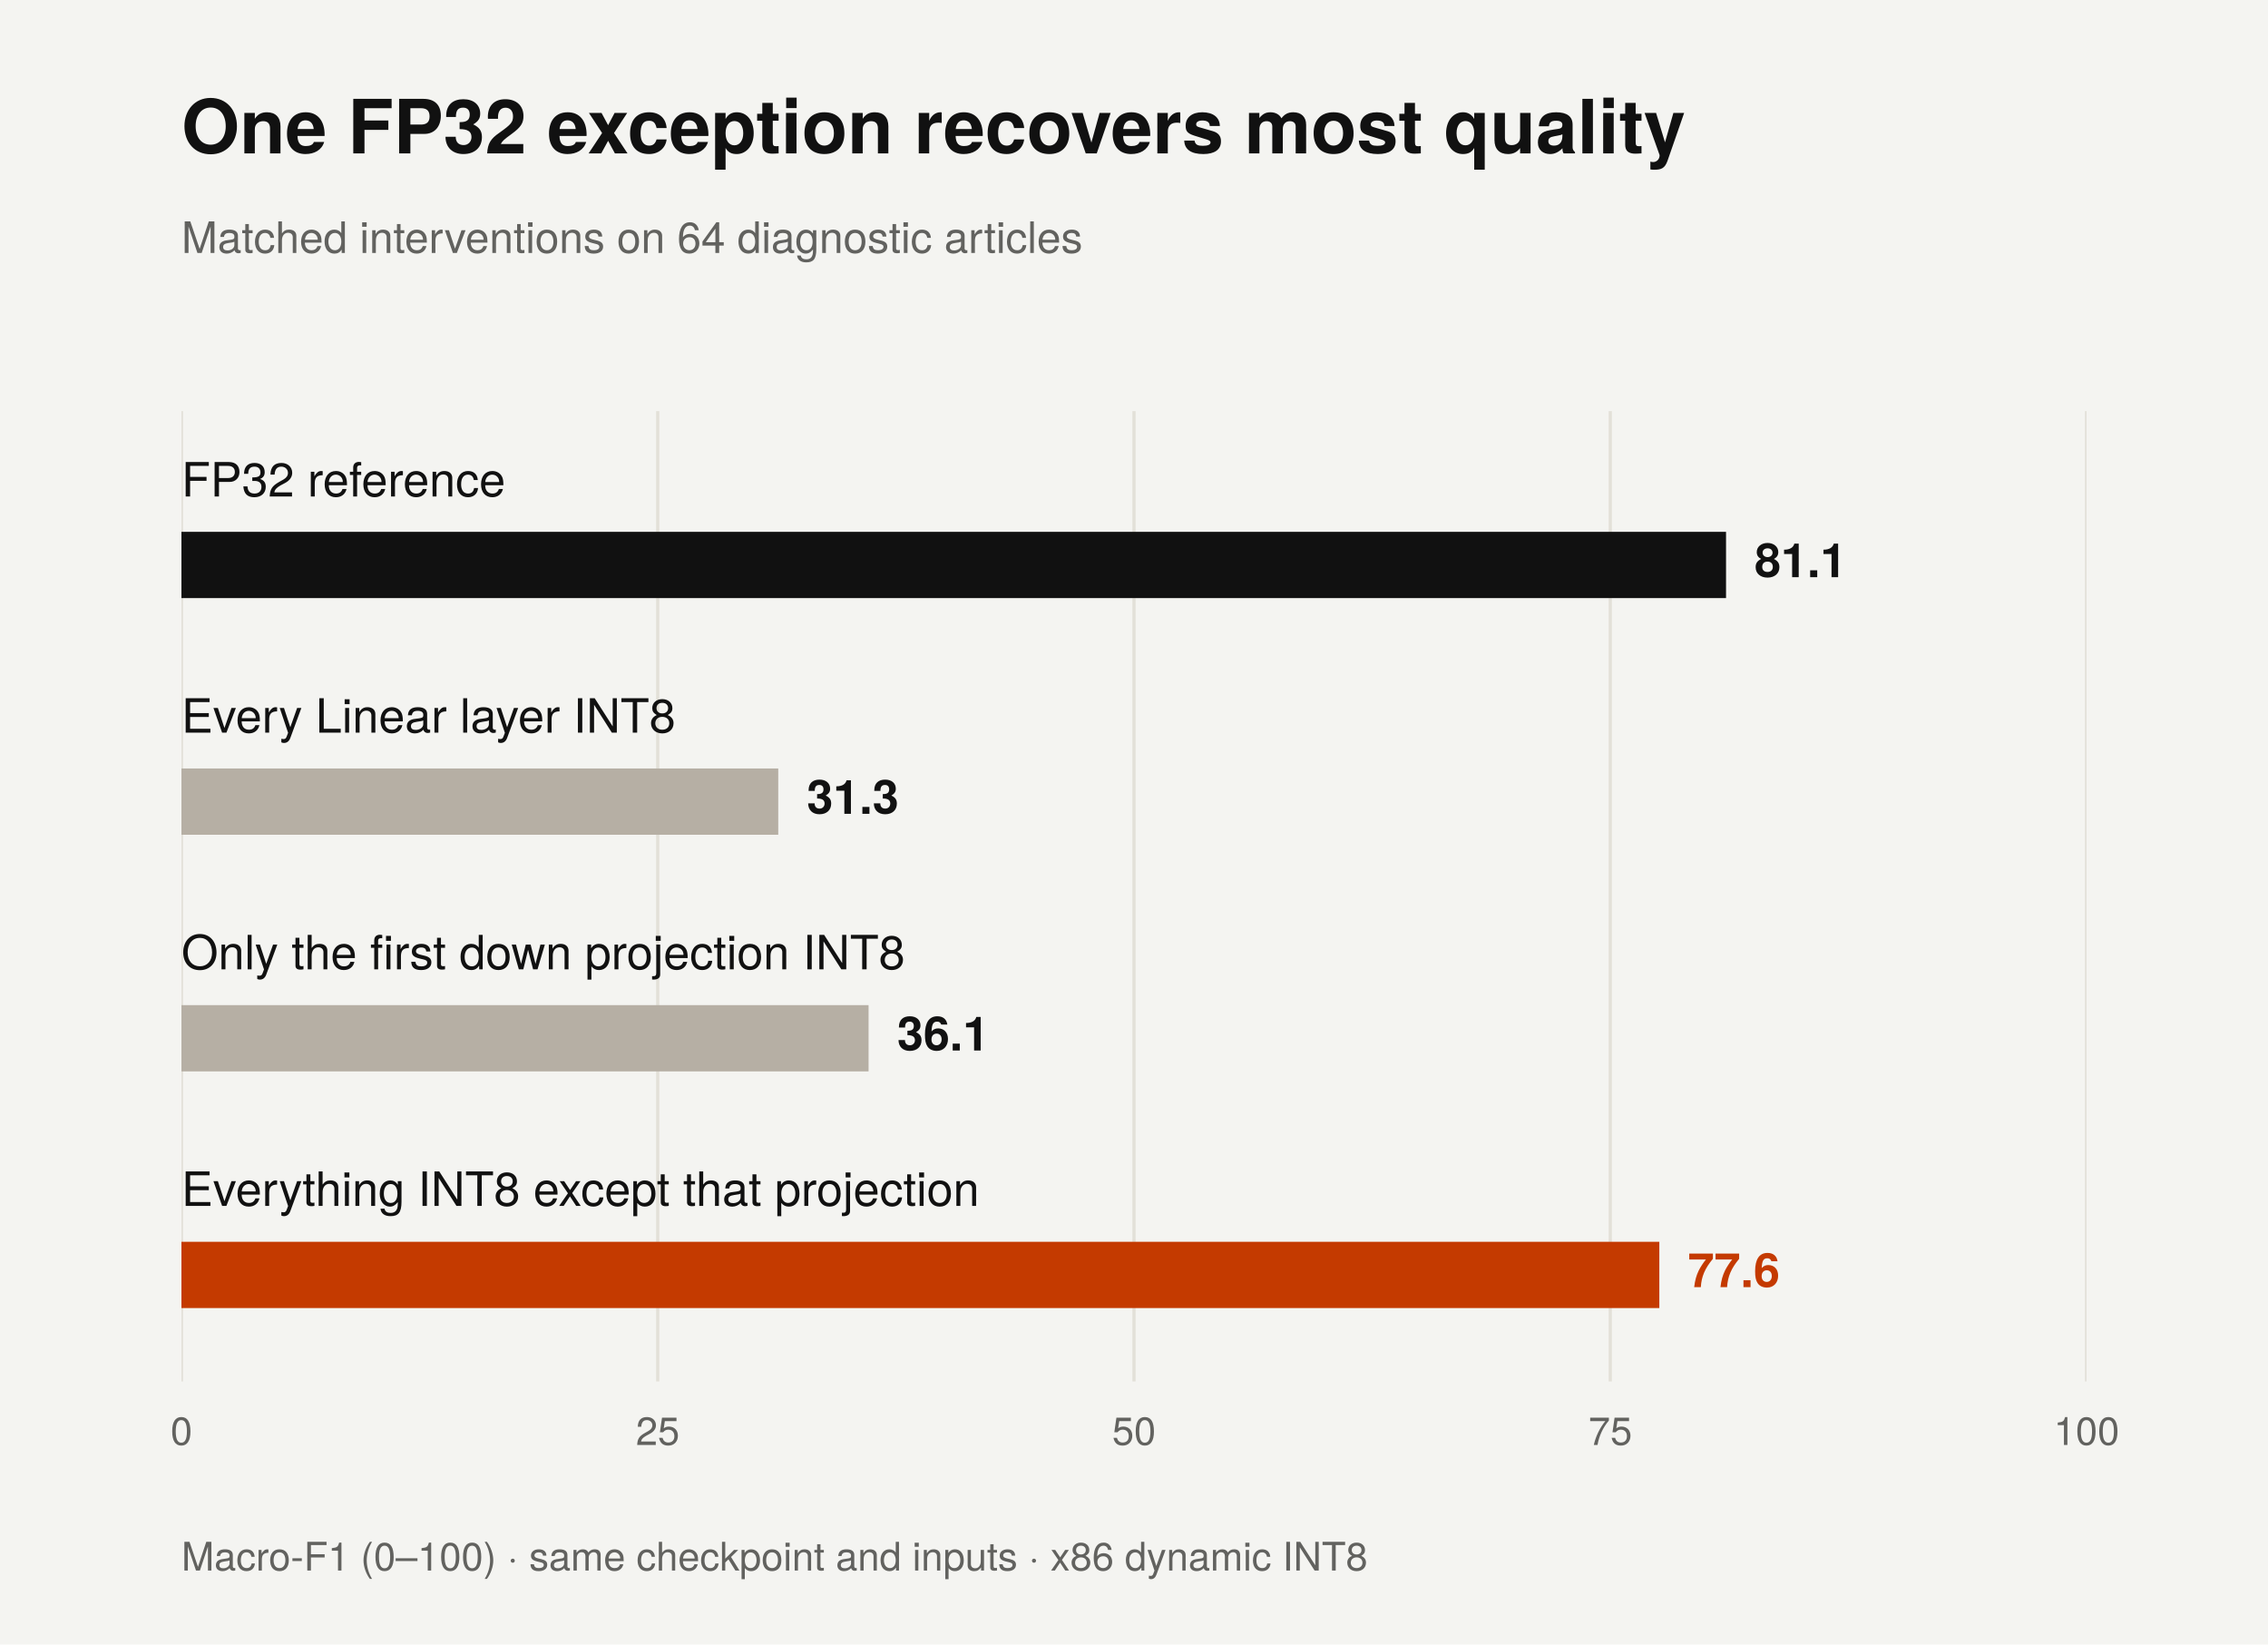
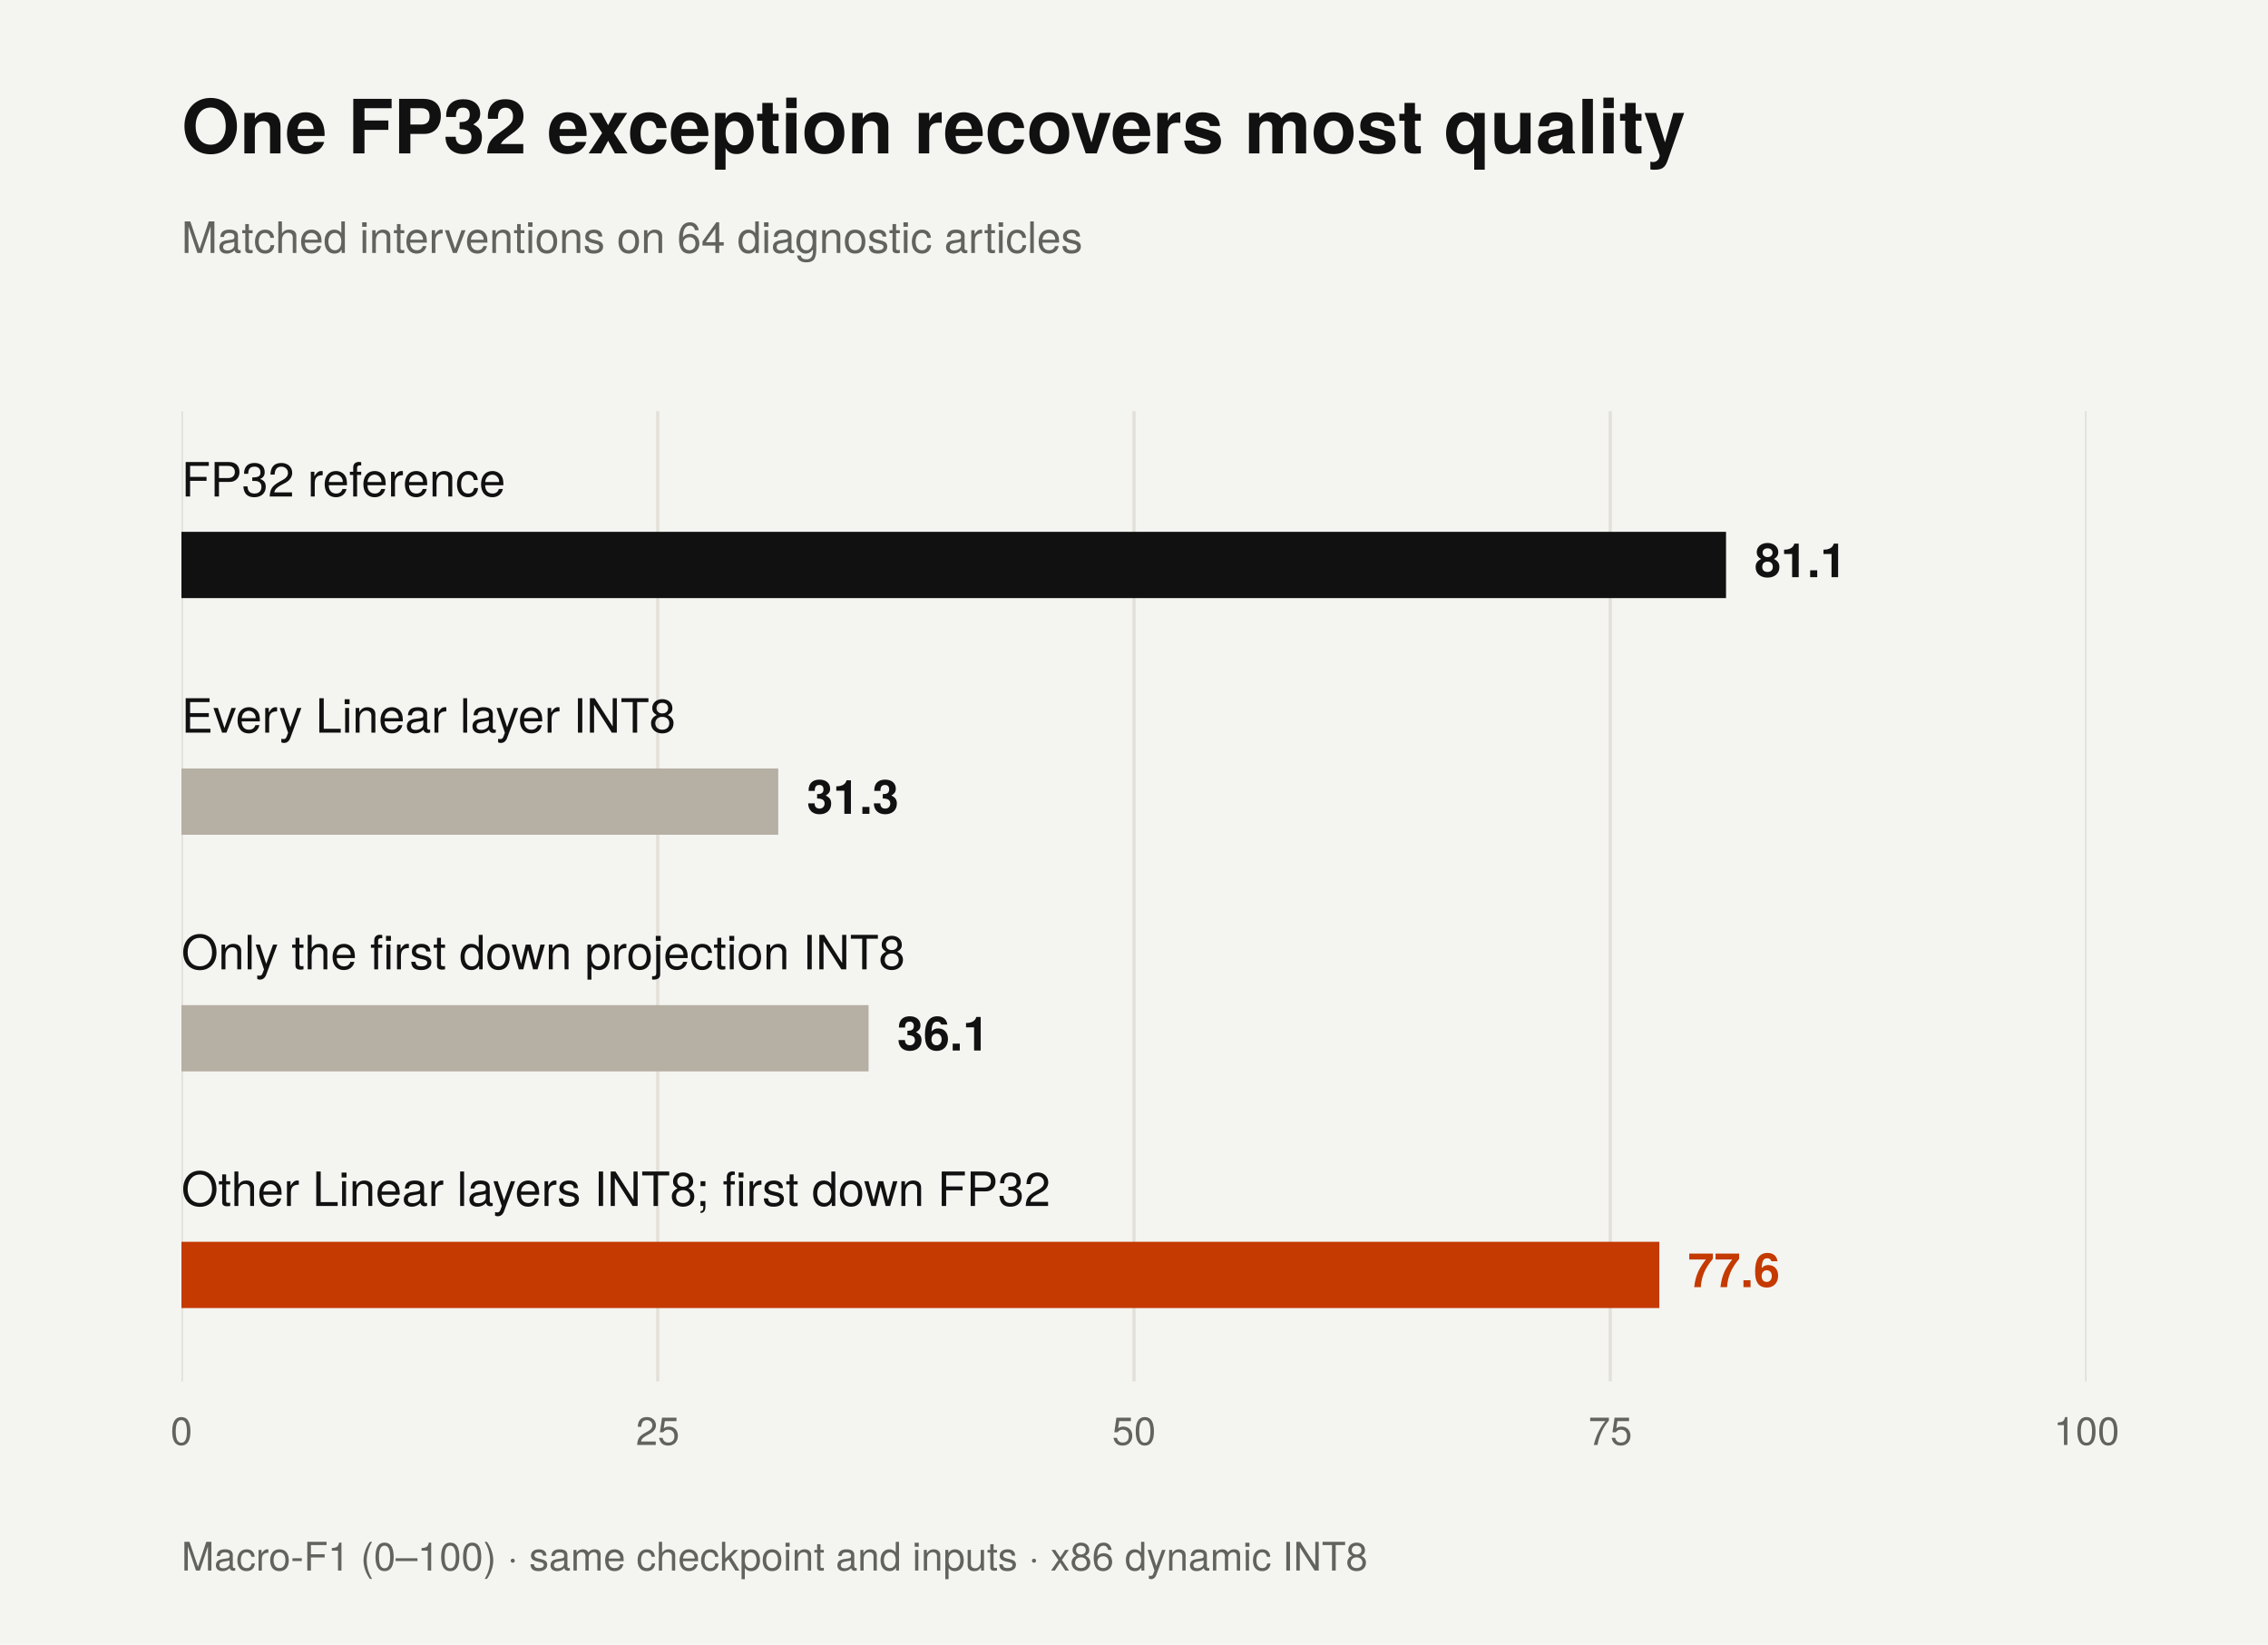
<svg xmlns="http://www.w3.org/2000/svg" width="576pt" height="417.6pt" viewBox="0 0 576 417.6" version="1.1">
  <defs>
    <style type="text/css">*{stroke-linejoin: round; stroke-linecap: butt}</style>
  </defs>
  <g id="figure_1">
    <g id="patch_1">
      <path d="M 0 417.6 L 576 417.6 L 576 0 L 0 0 z " style="fill: #f4f4f1" />
    </g>
    <g id="axes_1">
      <g id="patch_2">
        <path d="M 46.08 350.784 L 529.92 350.784 L 529.92 104.4 L 46.08 104.4 z " style="fill: #f4f4f1" />
      </g>
      <g id="matplotlib.axis_1">
        <g id="xtick_1">
          <g id="line2d_1">
-             <path d="M 46.08 350.784 L 46.08 104.4 " clip-path="url(#pdef15ffbe0)" style="fill: none; stroke: #e2e0d8; stroke-width: 0.8; stroke-linecap: square" />
+             <path d="M 46.08 350.784 L 46.08 104.4 " clip-path="url(#p9d0b24f031)" style="fill: none; stroke: #e2e0d8; stroke-width: 0.8; stroke-linecap: square" />
          </g>
          <g id="line2d_2" />
          <g id="text_1">
            <text style="fill: #62625f; font: 10px 'Helvetica Neue'; text-anchor: middle" x="46.08" y="366.925" transform="rotate(-0 46.08 366.9246)">0</text>
          </g>
        </g>
        <g id="xtick_2">
          <g id="line2d_3">
-             <path d="M 167.04 350.784 L 167.04 104.4 " clip-path="url(#pdef15ffbe0)" style="fill: none; stroke: #e2e0d8; stroke-width: 0.8; stroke-linecap: square" />
+             <path d="M 167.04 350.784 L 167.04 104.4 " clip-path="url(#p9d0b24f031)" style="fill: none; stroke: #e2e0d8; stroke-width: 0.8; stroke-linecap: square" />
          </g>
          <g id="line2d_4" />
          <g id="text_2">
            <text style="fill: #62625f; font: 10px 'Helvetica Neue'; text-anchor: middle" x="167.04" y="366.925" transform="rotate(-0 167.04 366.9246)">25</text>
          </g>
        </g>
        <g id="xtick_3">
          <g id="line2d_5">
-             <path d="M 288 350.784 L 288 104.4 " clip-path="url(#pdef15ffbe0)" style="fill: none; stroke: #e2e0d8; stroke-width: 0.8; stroke-linecap: square" />
+             <path d="M 288 350.784 L 288 104.4 " clip-path="url(#p9d0b24f031)" style="fill: none; stroke: #e2e0d8; stroke-width: 0.8; stroke-linecap: square" />
          </g>
          <g id="line2d_6" />
          <g id="text_3">
            <text style="fill: #62625f; font: 10px 'Helvetica Neue'; text-anchor: middle" x="288" y="366.925" transform="rotate(-0 288 366.9246)">50</text>
          </g>
        </g>
        <g id="xtick_4">
          <g id="line2d_7">
-             <path d="M 408.96 350.784 L 408.96 104.4 " clip-path="url(#pdef15ffbe0)" style="fill: none; stroke: #e2e0d8; stroke-width: 0.8; stroke-linecap: square" />
+             <path d="M 408.96 350.784 L 408.96 104.4 " clip-path="url(#p9d0b24f031)" style="fill: none; stroke: #e2e0d8; stroke-width: 0.8; stroke-linecap: square" />
          </g>
          <g id="line2d_8" />
          <g id="text_4">
            <text style="fill: #62625f; font: 10px 'Helvetica Neue'; text-anchor: middle" x="408.96" y="366.925" transform="rotate(-0 408.96 366.9246)">75</text>
          </g>
        </g>
        <g id="xtick_5">
          <g id="line2d_9">
-             <path d="M 529.92 350.784 L 529.92 104.4 " clip-path="url(#pdef15ffbe0)" style="fill: none; stroke: #e2e0d8; stroke-width: 0.8; stroke-linecap: square" />
+             <path d="M 529.92 350.784 L 529.92 104.4 " clip-path="url(#p9d0b24f031)" style="fill: none; stroke: #e2e0d8; stroke-width: 0.8; stroke-linecap: square" />
          </g>
          <g id="line2d_10" />
          <g id="text_5">
            <text style="fill: #62625f; font: 10px 'Helvetica Neue'; text-anchor: middle" x="529.92" y="366.925" transform="rotate(-0 529.92 366.9246)">100</text>
          </g>
        </g>
      </g>
      <g id="matplotlib.axis_2" />
      <g id="patch_3">
-         <path d="M 46.08 151.874 L 438.358 151.874 L 438.358 135.048 L 46.08 135.048 z " clip-path="url(#pdef15ffbe0)" style="fill: #111111" />
+         <path d="M 46.08 151.874 L 438.358 151.874 L 438.358 135.048 L 46.08 135.048 z " clip-path="url(#p9d0b24f031)" style="fill: #111111" />
      </g>
      <g id="text_6">
        <text style="fill: #111111; font: 12px 'Helvetica Neue'; text-anchor: start" x="46.08" y="126.073" transform="rotate(-0 46.08 126.0731)">FP32 reference</text>
      </g>
      <g id="text_7">
        <text style="fill: #111111; font: 700 12px 'Helvetica Neue'; text-anchor: start" x="445.615" y="146.563" transform="rotate(-0 445.6154 146.5631)">81.1</text>
      </g>
      <g id="patch_4">
-         <path d="M 46.08 211.968 L 197.65 211.968 L 197.65 195.141 L 46.08 195.141 z " clip-path="url(#pdef15ffbe0)" style="fill: #b6afa4" />
+         <path d="M 46.08 211.968 L 197.65 211.968 L 197.65 195.141 L 46.08 195.141 z " clip-path="url(#p9d0b24f031)" style="fill: #b6afa4" />
      </g>
      <g id="text_8">
        <text style="fill: #111111; font: 12px 'Helvetica Neue'; text-anchor: start" x="46.08" y="186.047" transform="rotate(-0 46.08 186.0467)">Every Linear layer INT8</text>
      </g>
      <g id="text_9">
        <text style="fill: #111111; font: 700 12px 'Helvetica Neue'; text-anchor: start" x="204.908" y="206.657" transform="rotate(-0 204.9079 206.6567)">31.3</text>
      </g>
      <g id="patch_5">
-         <path d="M 46.08 272.061 L 220.589 272.061 L 220.589 255.235 L 46.08 255.235 z " clip-path="url(#pdef15ffbe0)" style="fill: #b6afa4" />
+         <path d="M 46.08 272.061 L 220.589 272.061 L 220.589 255.235 L 46.08 255.235 z " clip-path="url(#p9d0b24f031)" style="fill: #b6afa4" />
      </g>
      <g id="text_10">
        <text style="fill: #111111; font: 12px 'Helvetica Neue'; text-anchor: start" x="46.08" y="246.14" transform="rotate(-0 46.08 246.1404)">Only the first down projection INT8</text>
      </g>
      <g id="text_11">
        <text style="fill: #111111; font: 700 12px 'Helvetica Neue'; text-anchor: start" x="227.847" y="266.75" transform="rotate(-0 227.847 266.7504)">36.1</text>
      </g>
      <g id="patch_6">
-         <path d="M 46.08 332.155 L 421.417 332.155 L 421.417 315.329 L 46.08 315.329 z " clip-path="url(#pdef15ffbe0)" style="fill: #c43a00" />
+         <path d="M 46.08 332.155 L 421.417 332.155 L 421.417 315.329 L 46.08 315.329 z " clip-path="url(#p9d0b24f031)" style="fill: #c43a00" />
      </g>
      <g id="text_12">
-         <text style="fill: #111111; font: 12px 'Helvetica Neue'; text-anchor: start" x="46.08" y="306.21" transform="rotate(-0 46.08 306.2097)">Everything INT8 except that projection</text>
+         <text style="fill: #111111; font: 12px 'Helvetica Neue'; text-anchor: start" x="46.08" y="306.234" transform="rotate(-0 46.08 306.2341)">Other Linear layers INT8; first down FP32</text>
      </g>
      <g id="text_13">
        <text style="fill: #c43a00; font: 700 12px 'Helvetica Neue'; text-anchor: start" x="428.675" y="326.844" transform="rotate(-0 428.6751 326.844)">77.6</text>
      </g>
    </g>
    <g id="text_14">
      <text style="fill: #111111; font: 700 19px 'Helvetica Neue'; text-anchor: start" x="46.08" y="38.944" transform="rotate(-0 46.08 38.94381)">One FP32 exception recovers most quality</text>
    </g>
    <g id="text_15">
      <text style="fill: #62625f; font: 11px 'Helvetica Neue'; text-anchor: start" x="46.08" y="64.231" transform="rotate(-0 46.08 64.23069)">Matched interventions on 64 diagnostic articles</text>
    </g>
    <g id="text_16">
      <text style="fill: #62625f; font: 10px 'Helvetica Neue'; text-anchor: start" x="46.08" y="398.808" transform="rotate(-0 46.08 398.808)">Macro-F1 (0–100) · same checkpoint and inputs · x86 dynamic INT8</text>
    </g>
  </g>
  <defs>
-     <clipPath id="pdef15ffbe0">
+     <clipPath id="p9d0b24f031">
      <rect x="46.08" y="104.4" width="483.84" height="246.384" />
    </clipPath>
  </defs>
</svg>
